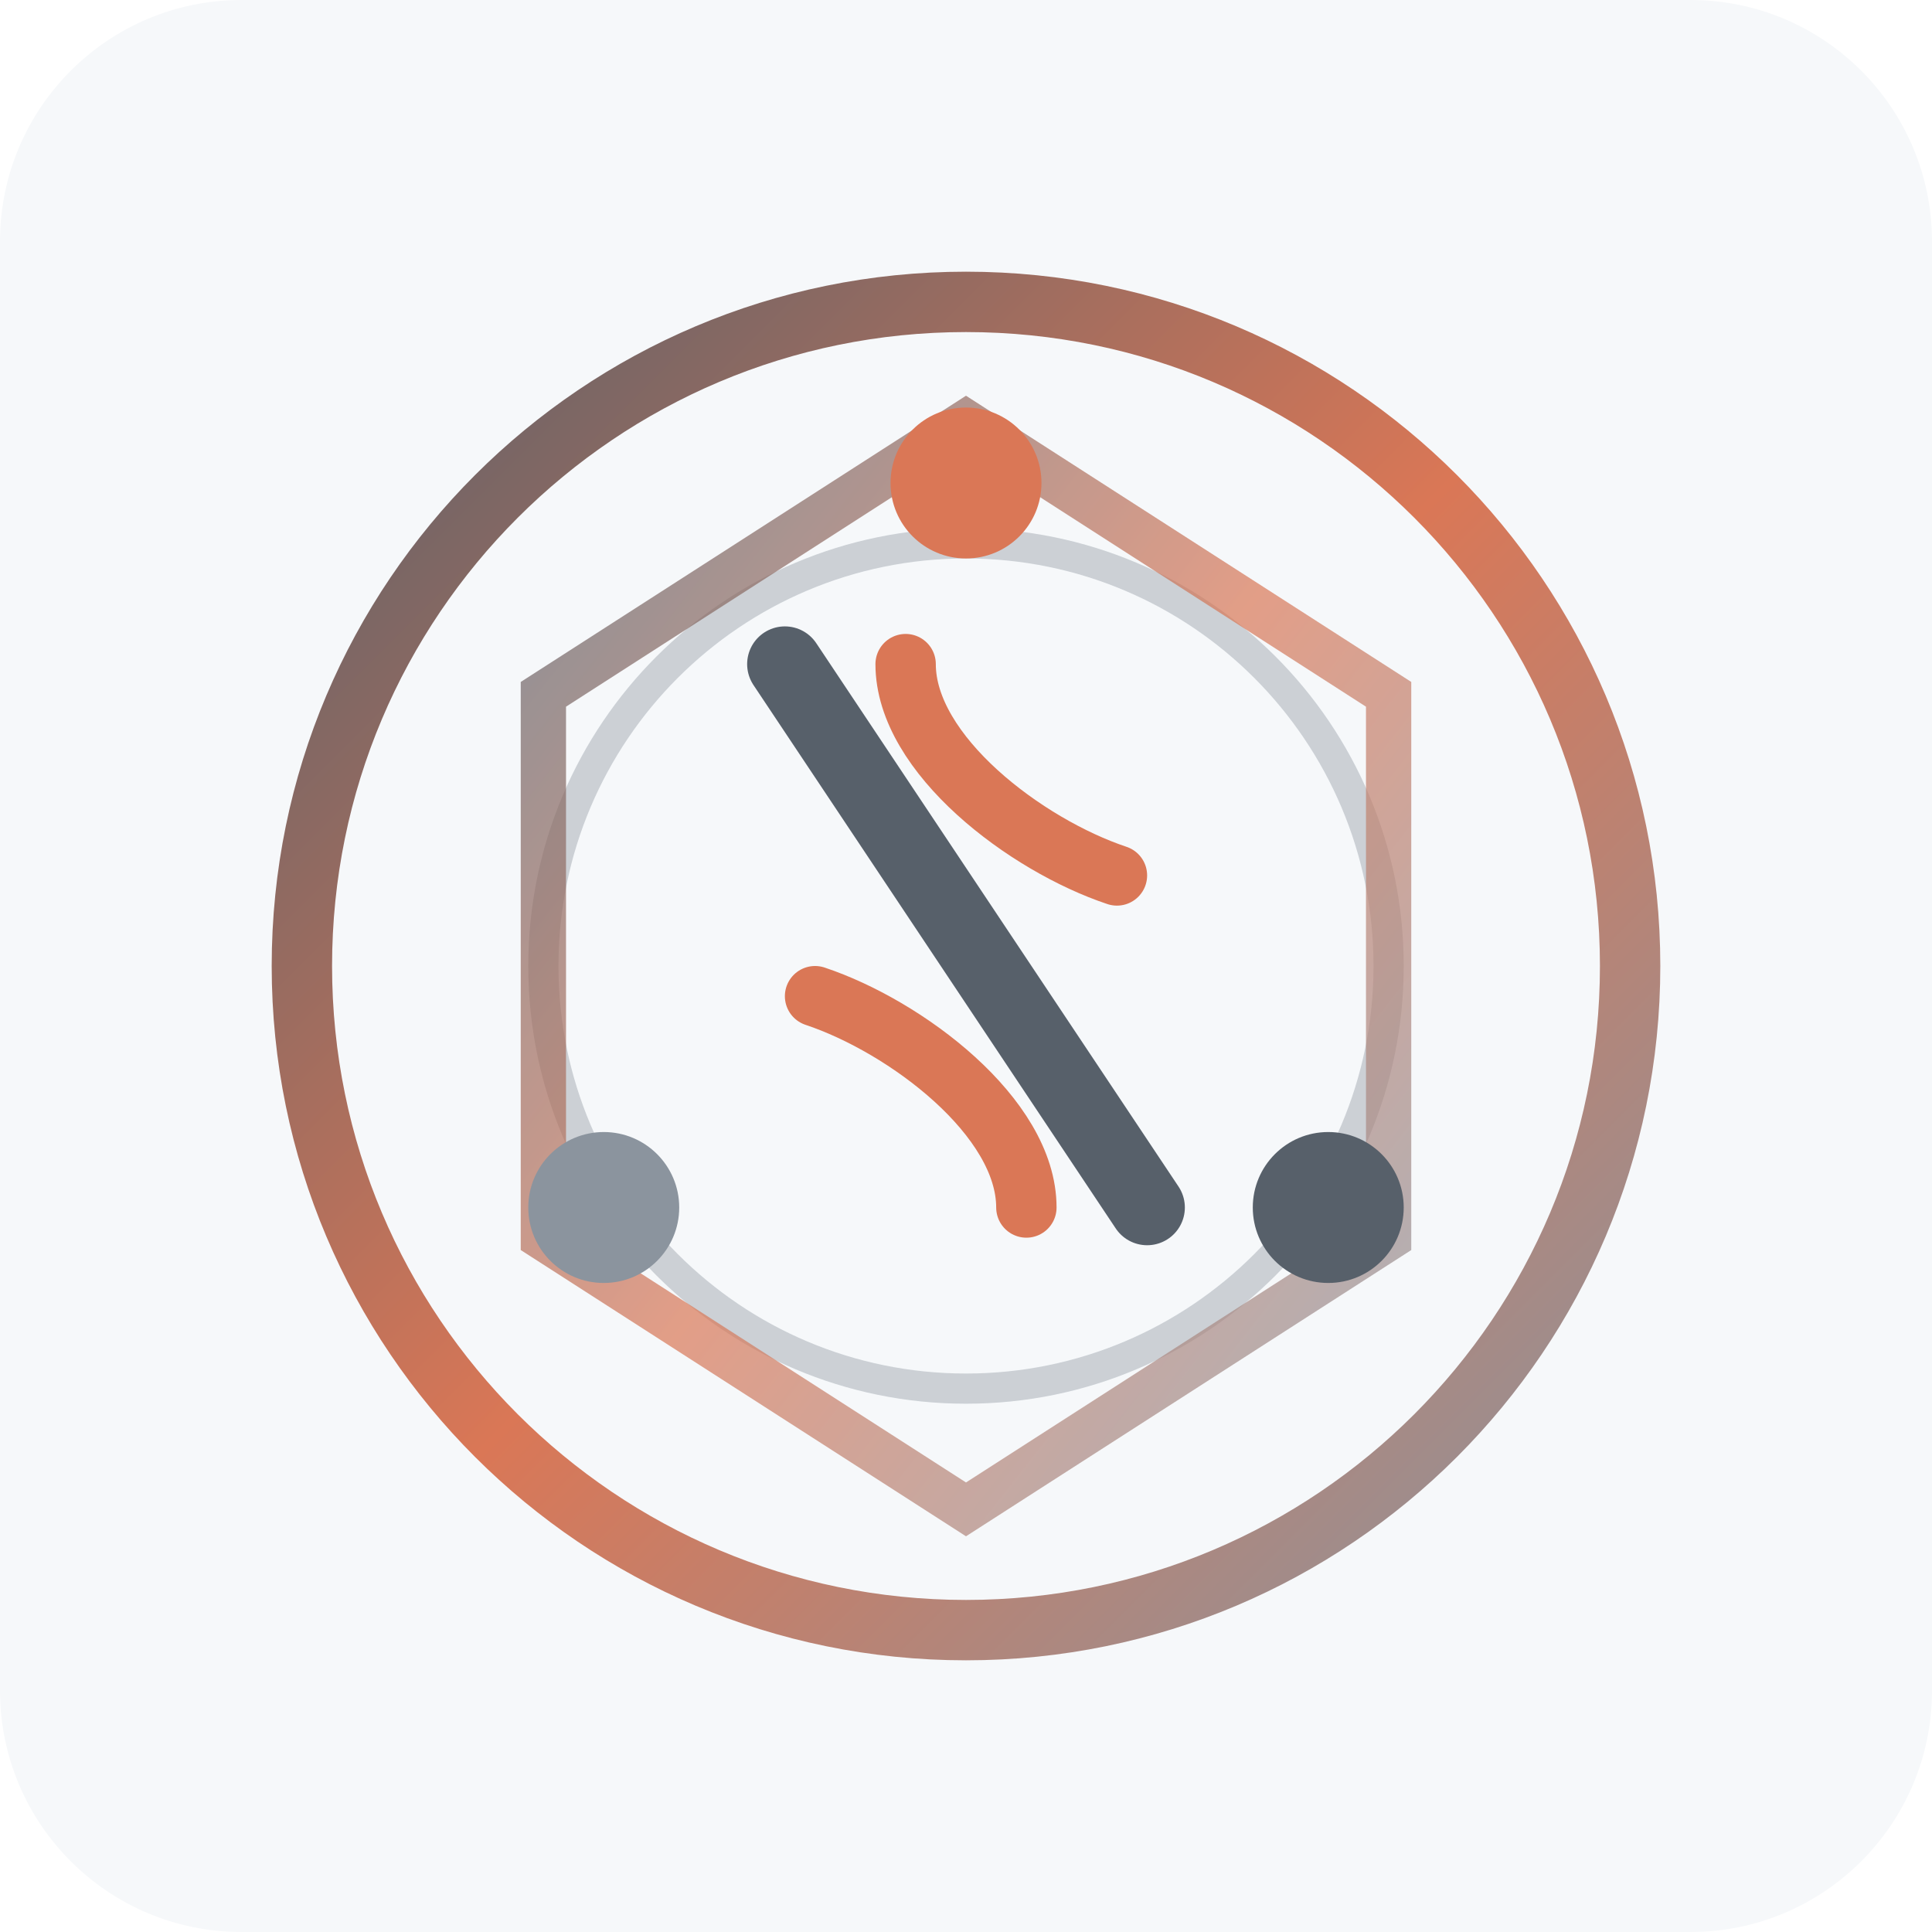
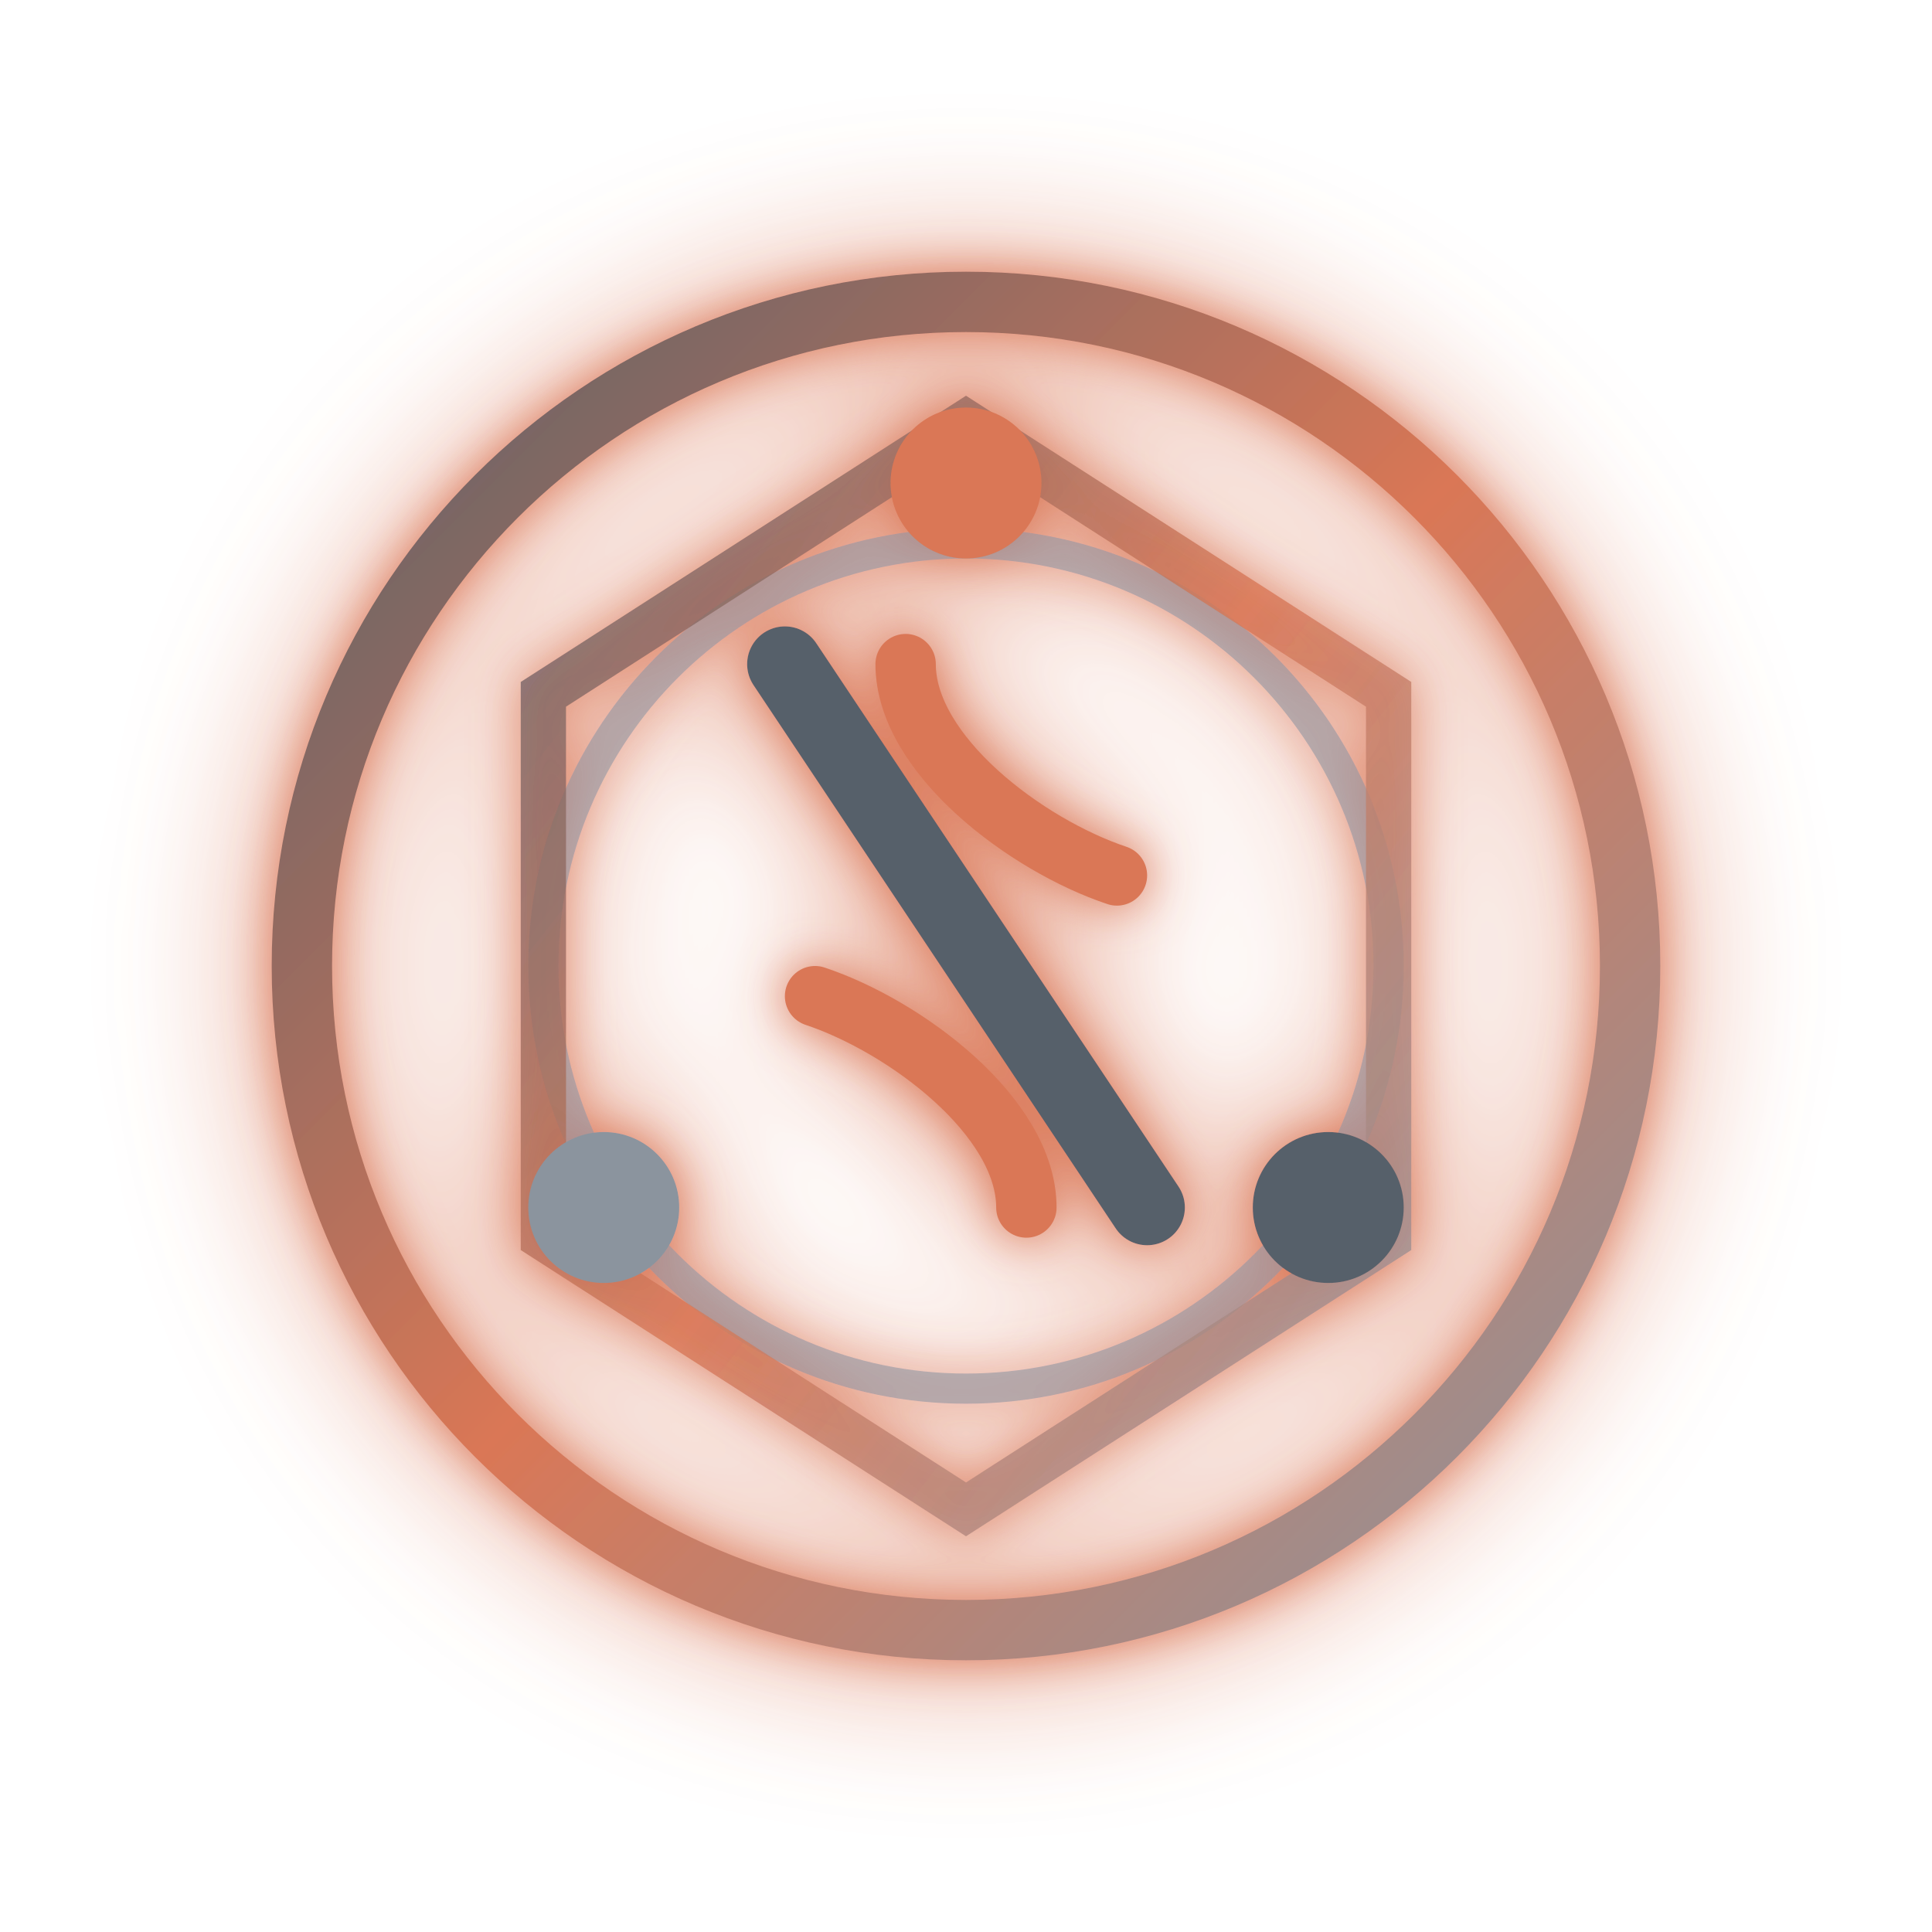
<svg xmlns="http://www.w3.org/2000/svg" viewBox="0 0 64 64" width="64" height="64">
  <defs>
    <linearGradient id="grad-icon" x1="0%" y1="0%" x2="100%" y2="100%">
      <stop offset="0%" stop-color="#57606A" />
      <stop offset="50%" stop-color="#DA7756" />
      <stop offset="100%" stop-color="#8B949E" />
    </linearGradient>
+     <filter id="lampGlow" x="-50%" y="-50%" width="200%" height="200%">
+       <feGaussianBlur in="SourceAlpha" stdDeviation="0.8" result="hardGlow" />
+       <feGaussianBlur in="SourceAlpha" stdDeviation="2.5" result="softGlow" />
+       <feFlood flood-color="#DA7756" result="glowColor" />
+       <feComposite in="glowColor" in2="hardGlow" operator="in" result="coloredHardGlow" />
+       <feComposite in="glowColor" in2="softGlow" operator="in" result="coloredSoftGlow" />
+       <feMerge>
+         <feMergeNode in="coloredSoftGlow" result="ambient" />
+         <feMergeNode in="coloredHardGlow" />
+         <feMergeNode in="SourceGraphic" />
+       </feMerge>
+     </filter>
  </defs>
-   <rect width="64" height="64" fill="#F6F8FA" rx="8" />
-   <circle cx="32" cy="32" r="22" fill="none" stroke="url(#grad-icon)" stroke-width="2" />
-   <circle cx="32" cy="32" r="14" fill="none" stroke="#8B949E" stroke-width="1" opacity="0.4" />
-   <polygon points="32,14 46,23 46,41 32,50 18,41 18,23" fill="none" stroke="url(#grad-icon)" stroke-width="1.5" opacity="0.7" />
-   <g transform="translate(32, 31)">
-     <path d="M-6,-9 L6,9" fill="none" stroke="#57606A" stroke-width="2.5" stroke-linecap="round" />
-     <path d="M-2,-9 C-2,-6 2,-3 5,-2" fill="none" stroke="#DA7756" stroke-width="2" stroke-linecap="round" />
-     <path d="M2,9 C2,6 -2,3 -5,2" fill="none" stroke="#DA7756" stroke-width="2" stroke-linecap="round" />
+   <g filter="url(#lampGlow)">
+     <circle cx="32" cy="32" r="22" fill="none" stroke="url(#grad-icon)" stroke-width="2" />
+     <circle cx="32" cy="32" r="14" fill="none" stroke="#8B949E" stroke-width="1" opacity="0.6" />
+     <polygon points="32,14 46,23 46,41 32,50 18,41 18,23" fill="none" stroke="url(#grad-icon)" stroke-width="1.5" opacity="0.8" />
+     <g transform="translate(32, 31)">
+       <path d="M-6,-9 L6,9" fill="none" stroke="#57606A" stroke-width="2.5" stroke-linecap="round" />
+       <path d="M-2,-9 C-2,-6 2,-3 5,-2" fill="none" stroke="#DA7756" stroke-width="2" stroke-linecap="round" />
+       <path d="M2,9 C2,6 -2,3 -5,2" fill="none" stroke="#DA7756" stroke-width="2" stroke-linecap="round" />
+     </g>
+     <circle cx="32" cy="16" r="2.5" fill="#DA7756" />
+     <circle cx="44" cy="40" r="2.5" fill="#57606A" />
+     <circle cx="20" cy="40" r="2.5" fill="#8B949E" />
  </g>
-   <circle cx="32" cy="16" r="2.5" fill="#DA7756" />
-   <circle cx="44" cy="40" r="2.5" fill="#57606A" />
-   <circle cx="20" cy="40" r="2.5" fill="#8B949E" />
</svg>
